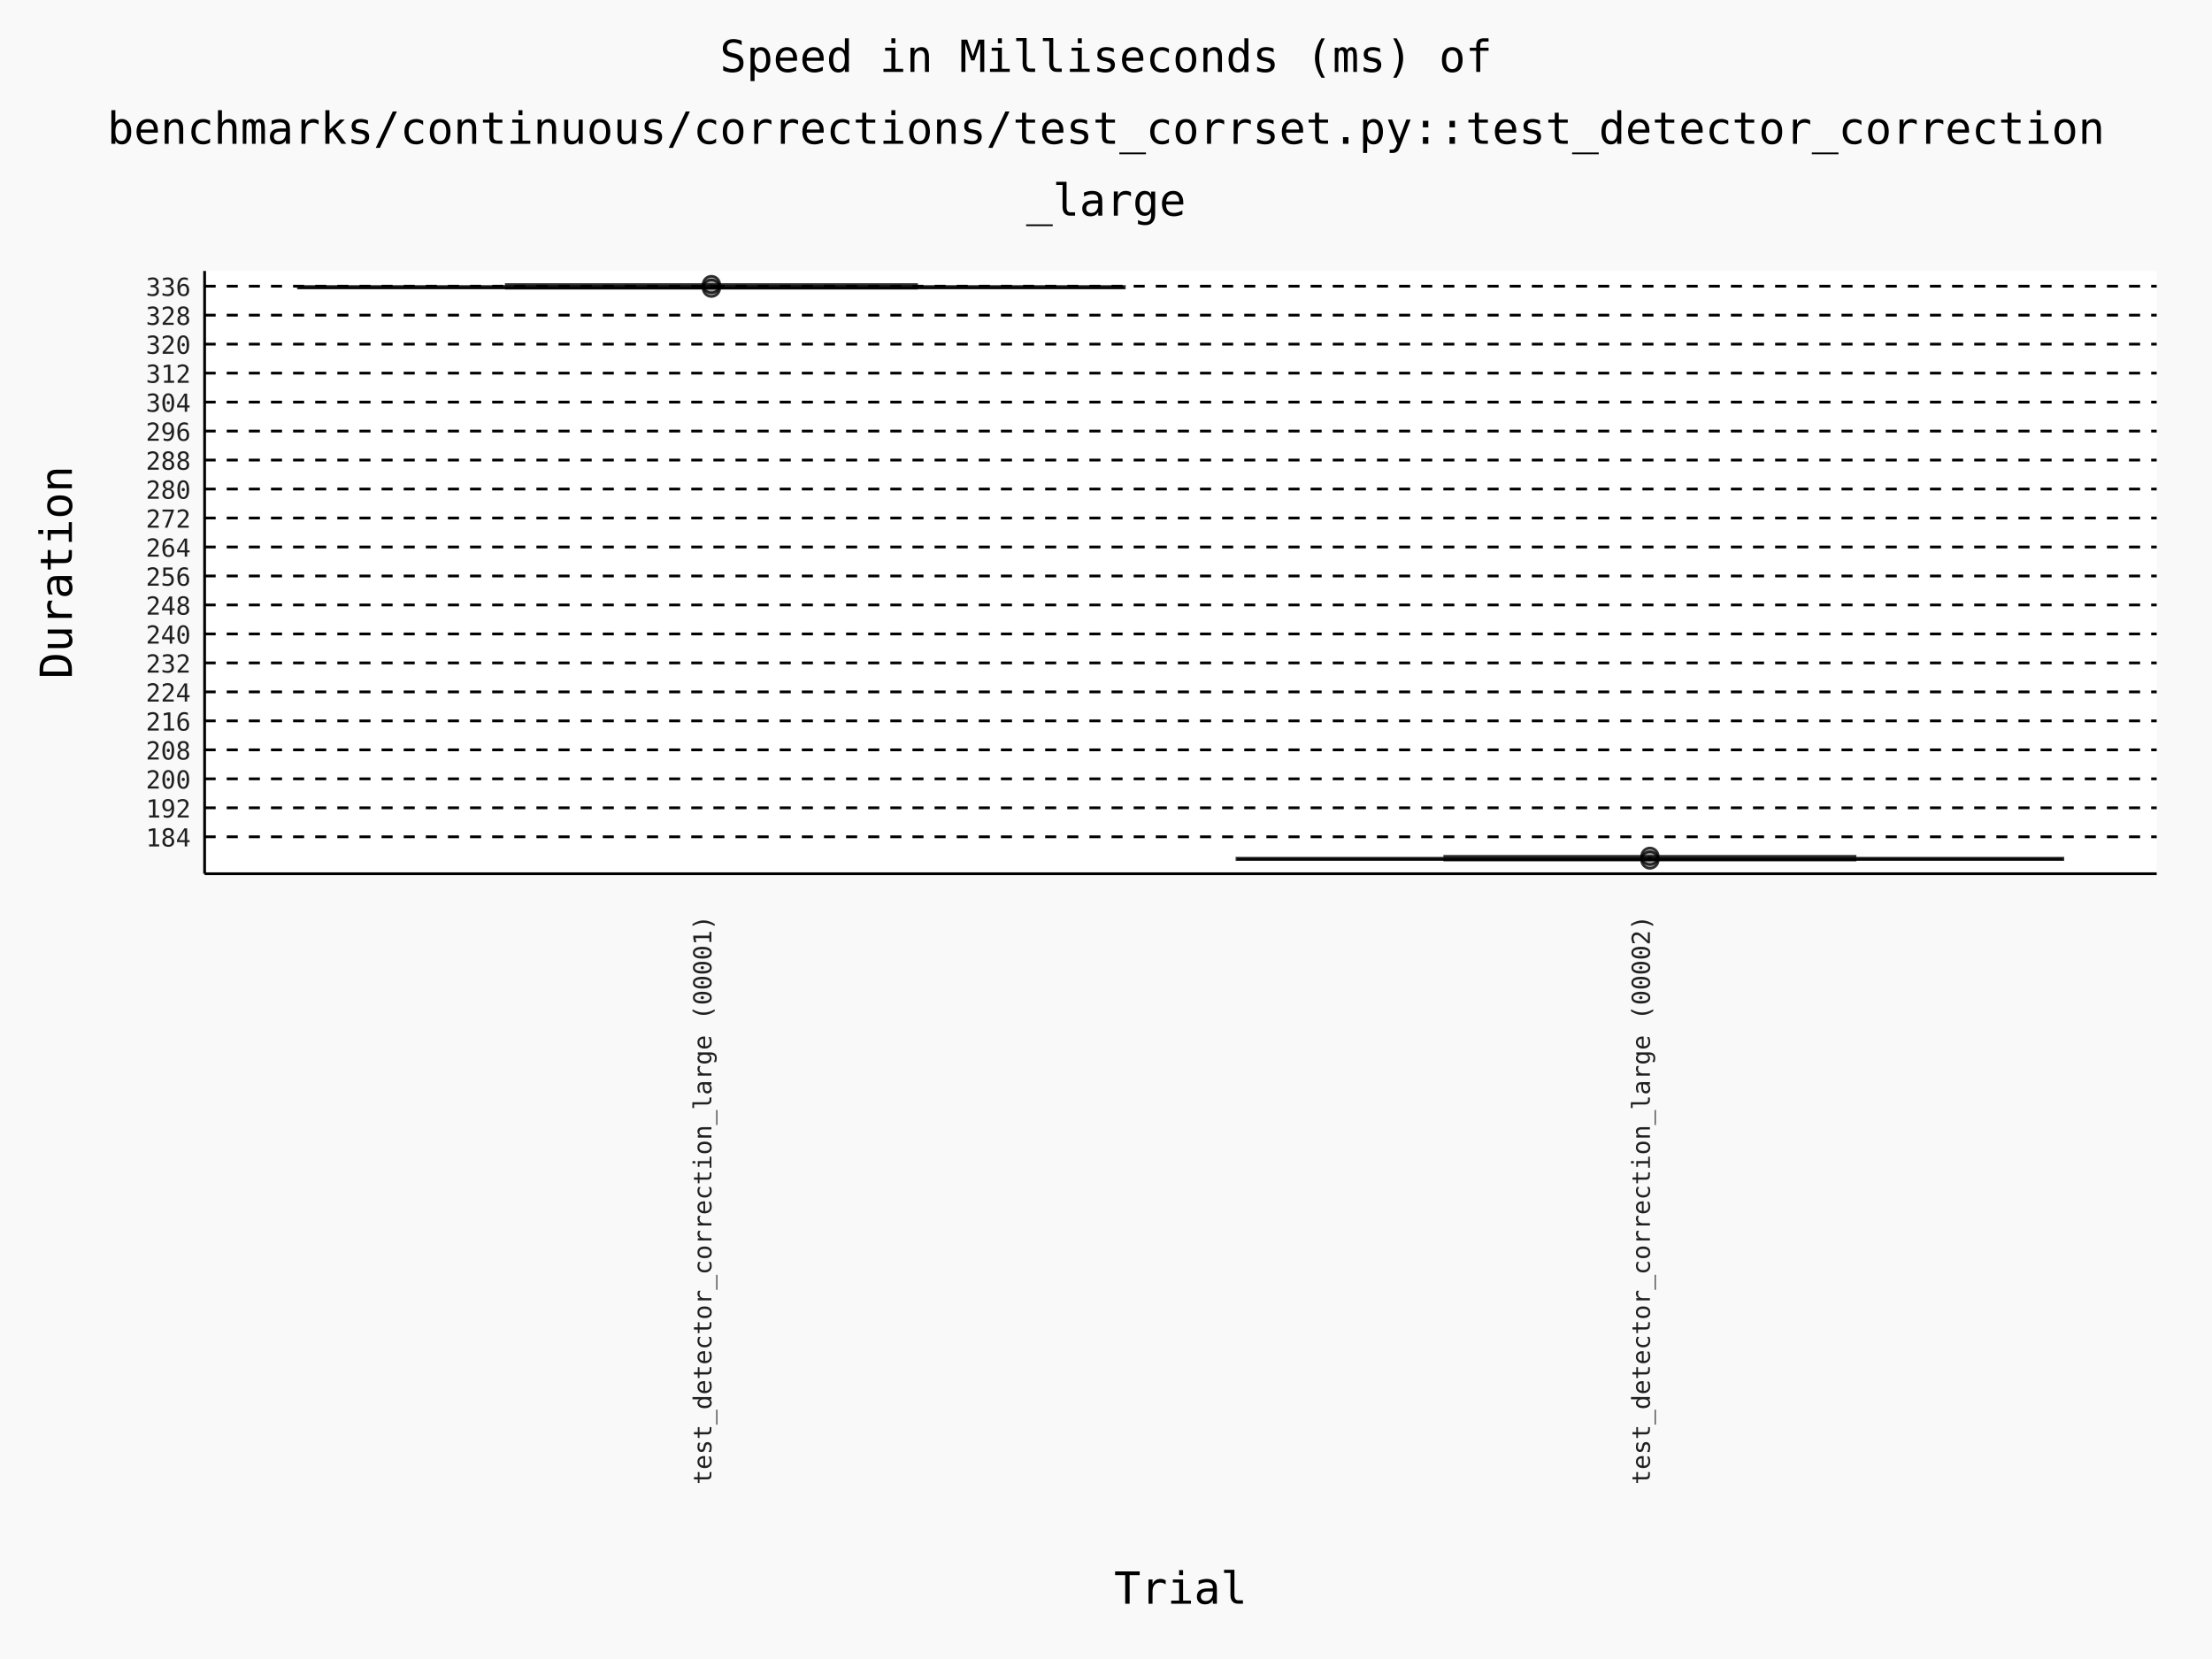
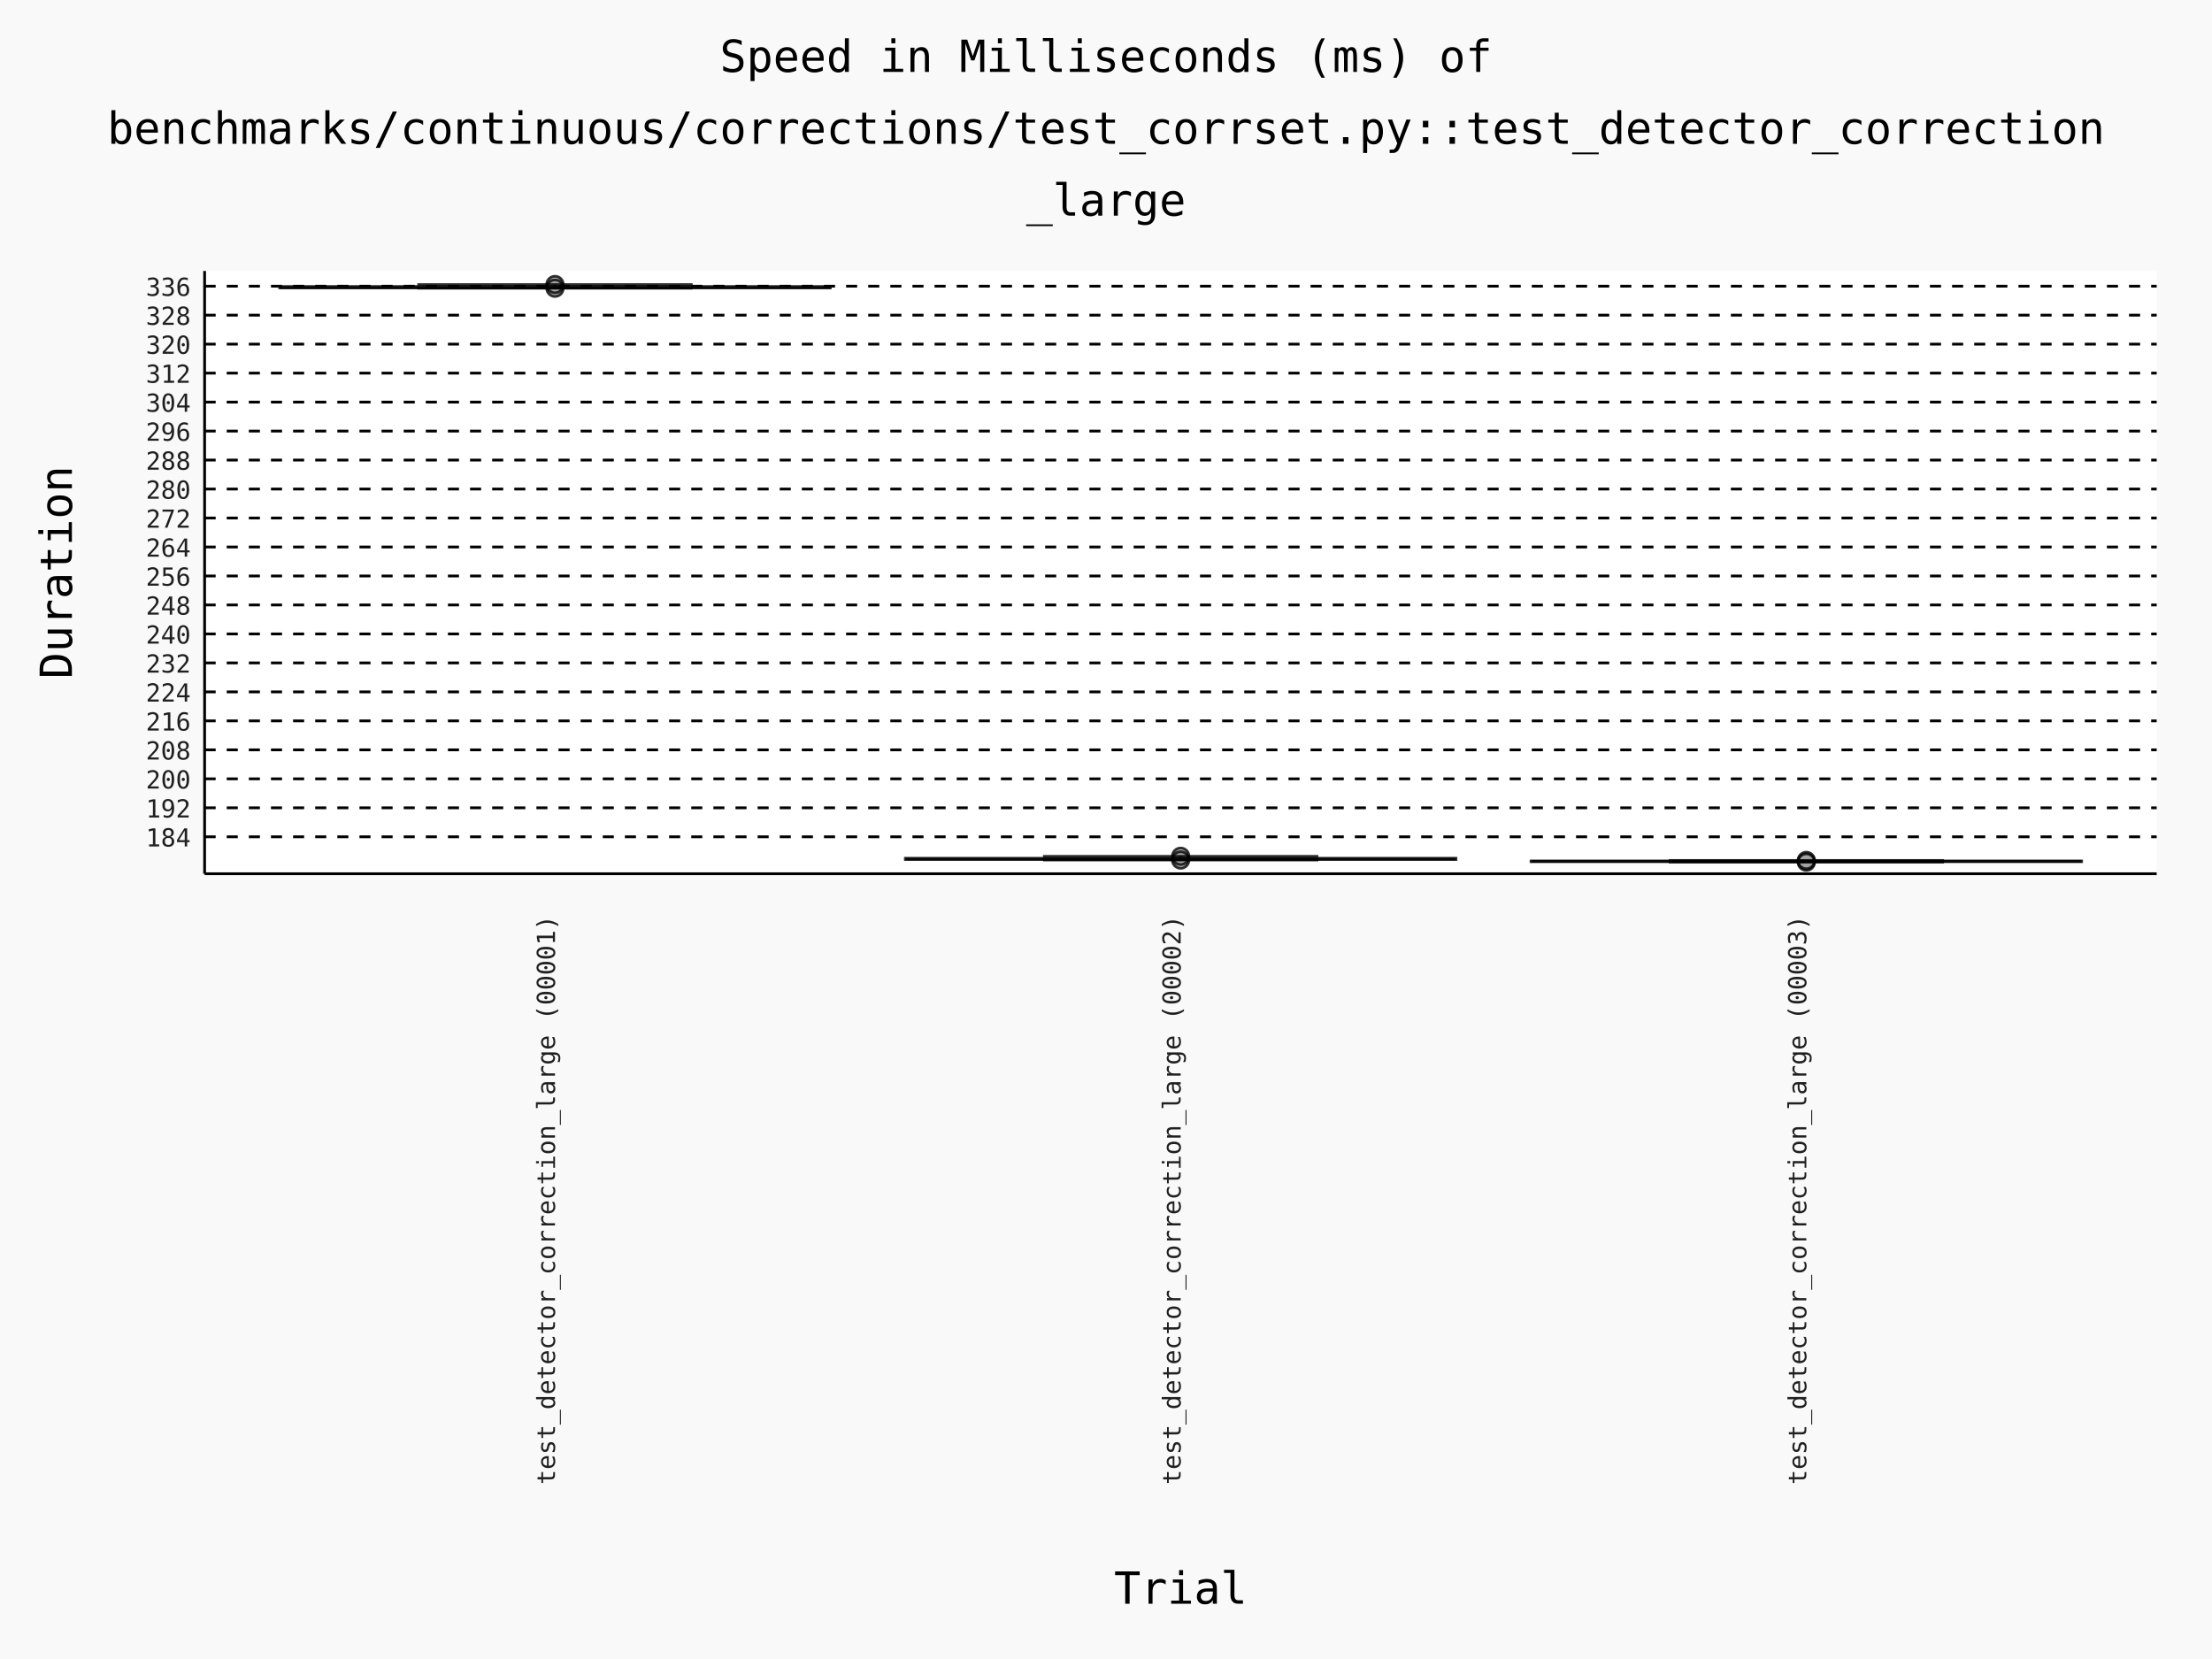
- <svg xmlns="http://www.w3.org/2000/svg" id="chart-1921706d-a74e-4292-a0cc-540ccca038f9" class="pygal-chart" viewBox="0 0 800 600">
+ <svg xmlns="http://www.w3.org/2000/svg" id="chart-6e4429da-f312-49e5-a32e-5d4ee925da35" class="pygal-chart" viewBox="0 0 800 600">
  <defs>
-     <style type="text/css">#chart-1921706d-a74e-4292-a0cc-540ccca038f9{-webkit-user-select:none;-webkit-font-smoothing:antialiased;font-family:Consolas,"Deja Vu Sans Mono","Bitstream Vera Sans Mono","Courier New",monospace}#chart-1921706d-a74e-4292-a0cc-540ccca038f9 .title{font-family:Consolas,"Deja Vu Sans Mono","Bitstream Vera Sans Mono","Courier New",monospace;font-size:16px}#chart-1921706d-a74e-4292-a0cc-540ccca038f9 .legends .legend text{font-family:Consolas,"Deja Vu Sans Mono","Bitstream Vera Sans Mono","Courier New",monospace;font-size:14px}#chart-1921706d-a74e-4292-a0cc-540ccca038f9 .axis text{font-family:Consolas,"Deja Vu Sans Mono","Bitstream Vera Sans Mono","Courier New",monospace;font-size:10px}#chart-1921706d-a74e-4292-a0cc-540ccca038f9 .axis text.major{font-family:Consolas,"Deja Vu Sans Mono","Bitstream Vera Sans Mono","Courier New",monospace;font-size:10px}#chart-1921706d-a74e-4292-a0cc-540ccca038f9 .text-overlay text.value{font-family:Consolas,"Deja Vu Sans Mono","Bitstream Vera Sans Mono","Courier New",monospace;font-size:16px}#chart-1921706d-a74e-4292-a0cc-540ccca038f9 .text-overlay text.label{font-family:Consolas,"Deja Vu Sans Mono","Bitstream Vera Sans Mono","Courier New",monospace;font-size:10px}#chart-1921706d-a74e-4292-a0cc-540ccca038f9 .tooltip{font-family:Consolas,"Deja Vu Sans Mono","Bitstream Vera Sans Mono","Courier New",monospace;font-size:14px}#chart-1921706d-a74e-4292-a0cc-540ccca038f9 text.no_data{font-family:Consolas,"Deja Vu Sans Mono","Bitstream Vera Sans Mono","Courier New",monospace;font-size:64px}
- #chart-1921706d-a74e-4292-a0cc-540ccca038f9{background-color:rgba(249,249,249,1)}#chart-1921706d-a74e-4292-a0cc-540ccca038f9 path,#chart-1921706d-a74e-4292-a0cc-540ccca038f9 line,#chart-1921706d-a74e-4292-a0cc-540ccca038f9 rect,#chart-1921706d-a74e-4292-a0cc-540ccca038f9 circle{-webkit-transition:150ms;-moz-transition:150ms;transition:150ms}#chart-1921706d-a74e-4292-a0cc-540ccca038f9 .graph &gt; .background{fill:rgba(249,249,249,1)}#chart-1921706d-a74e-4292-a0cc-540ccca038f9 .plot &gt; .background{fill:rgba(255,255,255,1)}#chart-1921706d-a74e-4292-a0cc-540ccca038f9 .graph{fill:rgba(0,0,0,.87)}#chart-1921706d-a74e-4292-a0cc-540ccca038f9 text.no_data{fill:rgba(0,0,0,1)}#chart-1921706d-a74e-4292-a0cc-540ccca038f9 .title{fill:rgba(0,0,0,1)}#chart-1921706d-a74e-4292-a0cc-540ccca038f9 .legends .legend text{fill:rgba(0,0,0,.87)}#chart-1921706d-a74e-4292-a0cc-540ccca038f9 .legends .legend:hover text{fill:rgba(0,0,0,1)}#chart-1921706d-a74e-4292-a0cc-540ccca038f9 .axis .line{stroke:rgba(0,0,0,1)}#chart-1921706d-a74e-4292-a0cc-540ccca038f9 .axis .guide.line{stroke:rgba(0,0,0,.54)}#chart-1921706d-a74e-4292-a0cc-540ccca038f9 .axis .major.line{stroke:rgba(0,0,0,.87)}#chart-1921706d-a74e-4292-a0cc-540ccca038f9 .axis text.major{fill:rgba(0,0,0,1)}#chart-1921706d-a74e-4292-a0cc-540ccca038f9 .axis.y .guides:hover .guide.line,#chart-1921706d-a74e-4292-a0cc-540ccca038f9 .line-graph .axis.x .guides:hover .guide.line,#chart-1921706d-a74e-4292-a0cc-540ccca038f9 .stackedline-graph .axis.x .guides:hover .guide.line,#chart-1921706d-a74e-4292-a0cc-540ccca038f9 .xy-graph .axis.x .guides:hover .guide.line{stroke:rgba(0,0,0,1)}#chart-1921706d-a74e-4292-a0cc-540ccca038f9 .axis .guides:hover text{fill:rgba(0,0,0,1)}#chart-1921706d-a74e-4292-a0cc-540ccca038f9 .reactive{fill-opacity:.7;stroke-opacity:.8;stroke-width:1}#chart-1921706d-a74e-4292-a0cc-540ccca038f9 .ci{stroke:rgba(0,0,0,.87)}#chart-1921706d-a74e-4292-a0cc-540ccca038f9 .reactive.active,#chart-1921706d-a74e-4292-a0cc-540ccca038f9 .active .reactive{fill-opacity:.8;stroke-opacity:.9;stroke-width:4}#chart-1921706d-a74e-4292-a0cc-540ccca038f9 .ci .reactive.active{stroke-width:1.5}#chart-1921706d-a74e-4292-a0cc-540ccca038f9 .series text{fill:rgba(0,0,0,1)}#chart-1921706d-a74e-4292-a0cc-540ccca038f9 .tooltip rect{fill:rgba(255,255,255,1);stroke:rgba(0,0,0,1);-webkit-transition:opacity 150ms;-moz-transition:opacity 150ms;transition:opacity 150ms}#chart-1921706d-a74e-4292-a0cc-540ccca038f9 .tooltip .label{fill:rgba(0,0,0,.87)}#chart-1921706d-a74e-4292-a0cc-540ccca038f9 .tooltip .label{fill:rgba(0,0,0,.87)}#chart-1921706d-a74e-4292-a0cc-540ccca038f9 .tooltip .legend{font-size:.8em;fill:rgba(0,0,0,.54)}#chart-1921706d-a74e-4292-a0cc-540ccca038f9 .tooltip .x_label{font-size:.6em;fill:rgba(0,0,0,1)}#chart-1921706d-a74e-4292-a0cc-540ccca038f9 .tooltip .xlink{font-size:.5em;text-decoration:underline}#chart-1921706d-a74e-4292-a0cc-540ccca038f9 .tooltip .value{font-size:1.5em}#chart-1921706d-a74e-4292-a0cc-540ccca038f9 .bound{font-size:.5em}#chart-1921706d-a74e-4292-a0cc-540ccca038f9 .max-value{font-size:.75em;fill:rgba(0,0,0,.54)}#chart-1921706d-a74e-4292-a0cc-540ccca038f9 .map-element{fill:rgba(255,255,255,1);stroke:rgba(0,0,0,.54) !important}#chart-1921706d-a74e-4292-a0cc-540ccca038f9 .map-element .reactive{fill-opacity:inherit;stroke-opacity:inherit}#chart-1921706d-a74e-4292-a0cc-540ccca038f9 .color-0,#chart-1921706d-a74e-4292-a0cc-540ccca038f9 .color-0 a:visited{stroke:#000000;fill:#000000}#chart-1921706d-a74e-4292-a0cc-540ccca038f9 .color-1,#chart-1921706d-a74e-4292-a0cc-540ccca038f9 .color-1 a:visited{stroke:#000000;fill:#000000}#chart-1921706d-a74e-4292-a0cc-540ccca038f9 .text-overlay .color-0 text{fill:white}#chart-1921706d-a74e-4292-a0cc-540ccca038f9 .text-overlay .color-1 text{fill:white}
- #chart-1921706d-a74e-4292-a0cc-540ccca038f9 text.no_data{text-anchor:middle}#chart-1921706d-a74e-4292-a0cc-540ccca038f9 .guide.line{fill:none}#chart-1921706d-a74e-4292-a0cc-540ccca038f9 .centered{text-anchor:middle}#chart-1921706d-a74e-4292-a0cc-540ccca038f9 .title{text-anchor:middle}#chart-1921706d-a74e-4292-a0cc-540ccca038f9 .legends .legend text{fill-opacity:1}#chart-1921706d-a74e-4292-a0cc-540ccca038f9 .axis.x text{text-anchor:middle}#chart-1921706d-a74e-4292-a0cc-540ccca038f9 .axis.x:not(.web) text[transform]{text-anchor:start}#chart-1921706d-a74e-4292-a0cc-540ccca038f9 .axis.x:not(.web) text[transform].backwards{text-anchor:end}#chart-1921706d-a74e-4292-a0cc-540ccca038f9 .axis.y text{text-anchor:end}#chart-1921706d-a74e-4292-a0cc-540ccca038f9 .axis.y text[transform].backwards{text-anchor:start}#chart-1921706d-a74e-4292-a0cc-540ccca038f9 .axis.y2 text{text-anchor:start}#chart-1921706d-a74e-4292-a0cc-540ccca038f9 .axis.y2 text[transform].backwards{text-anchor:end}#chart-1921706d-a74e-4292-a0cc-540ccca038f9 .axis .guide.line{stroke-dasharray:4,4;stroke:black}#chart-1921706d-a74e-4292-a0cc-540ccca038f9 .axis .major.guide.line{stroke-dasharray:6,6;stroke:black}#chart-1921706d-a74e-4292-a0cc-540ccca038f9 .horizontal .axis.y .guide.line,#chart-1921706d-a74e-4292-a0cc-540ccca038f9 .horizontal .axis.y2 .guide.line,#chart-1921706d-a74e-4292-a0cc-540ccca038f9 .vertical .axis.x .guide.line{opacity:0}#chart-1921706d-a74e-4292-a0cc-540ccca038f9 .horizontal .axis.always_show .guide.line,#chart-1921706d-a74e-4292-a0cc-540ccca038f9 .vertical .axis.always_show .guide.line{opacity:1 !important}#chart-1921706d-a74e-4292-a0cc-540ccca038f9 .axis.y .guides:hover .guide.line,#chart-1921706d-a74e-4292-a0cc-540ccca038f9 .axis.y2 .guides:hover .guide.line,#chart-1921706d-a74e-4292-a0cc-540ccca038f9 .axis.x .guides:hover .guide.line{opacity:1}#chart-1921706d-a74e-4292-a0cc-540ccca038f9 .axis .guides:hover text{opacity:1}#chart-1921706d-a74e-4292-a0cc-540ccca038f9 .nofill{fill:none}#chart-1921706d-a74e-4292-a0cc-540ccca038f9 .subtle-fill{fill-opacity:.2}#chart-1921706d-a74e-4292-a0cc-540ccca038f9 .dot{stroke-width:1px;fill-opacity:1;stroke-opacity:1}#chart-1921706d-a74e-4292-a0cc-540ccca038f9 .dot.active{stroke-width:5px}#chart-1921706d-a74e-4292-a0cc-540ccca038f9 .dot.negative{fill:transparent}#chart-1921706d-a74e-4292-a0cc-540ccca038f9 text,#chart-1921706d-a74e-4292-a0cc-540ccca038f9 tspan{stroke:none !important}#chart-1921706d-a74e-4292-a0cc-540ccca038f9 .series text.active{opacity:1}#chart-1921706d-a74e-4292-a0cc-540ccca038f9 .tooltip rect{fill-opacity:.95;stroke-width:.5}#chart-1921706d-a74e-4292-a0cc-540ccca038f9 .tooltip text{fill-opacity:1}#chart-1921706d-a74e-4292-a0cc-540ccca038f9 .showable{visibility:hidden}#chart-1921706d-a74e-4292-a0cc-540ccca038f9 .showable.shown{visibility:visible}#chart-1921706d-a74e-4292-a0cc-540ccca038f9 .gauge-background{fill:rgba(229,229,229,1);stroke:none}#chart-1921706d-a74e-4292-a0cc-540ccca038f9 .bg-lines{stroke:rgba(249,249,249,1);stroke-width:2px}
+     <style type="text/css">#chart-6e4429da-f312-49e5-a32e-5d4ee925da35{-webkit-user-select:none;-webkit-font-smoothing:antialiased;font-family:Consolas,"Deja Vu Sans Mono","Bitstream Vera Sans Mono","Courier New",monospace}#chart-6e4429da-f312-49e5-a32e-5d4ee925da35 .title{font-family:Consolas,"Deja Vu Sans Mono","Bitstream Vera Sans Mono","Courier New",monospace;font-size:16px}#chart-6e4429da-f312-49e5-a32e-5d4ee925da35 .legends .legend text{font-family:Consolas,"Deja Vu Sans Mono","Bitstream Vera Sans Mono","Courier New",monospace;font-size:14px}#chart-6e4429da-f312-49e5-a32e-5d4ee925da35 .axis text{font-family:Consolas,"Deja Vu Sans Mono","Bitstream Vera Sans Mono","Courier New",monospace;font-size:10px}#chart-6e4429da-f312-49e5-a32e-5d4ee925da35 .axis text.major{font-family:Consolas,"Deja Vu Sans Mono","Bitstream Vera Sans Mono","Courier New",monospace;font-size:10px}#chart-6e4429da-f312-49e5-a32e-5d4ee925da35 .text-overlay text.value{font-family:Consolas,"Deja Vu Sans Mono","Bitstream Vera Sans Mono","Courier New",monospace;font-size:16px}#chart-6e4429da-f312-49e5-a32e-5d4ee925da35 .text-overlay text.label{font-family:Consolas,"Deja Vu Sans Mono","Bitstream Vera Sans Mono","Courier New",monospace;font-size:10px}#chart-6e4429da-f312-49e5-a32e-5d4ee925da35 .tooltip{font-family:Consolas,"Deja Vu Sans Mono","Bitstream Vera Sans Mono","Courier New",monospace;font-size:14px}#chart-6e4429da-f312-49e5-a32e-5d4ee925da35 text.no_data{font-family:Consolas,"Deja Vu Sans Mono","Bitstream Vera Sans Mono","Courier New",monospace;font-size:64px}
+ #chart-6e4429da-f312-49e5-a32e-5d4ee925da35{background-color:rgba(249,249,249,1)}#chart-6e4429da-f312-49e5-a32e-5d4ee925da35 path,#chart-6e4429da-f312-49e5-a32e-5d4ee925da35 line,#chart-6e4429da-f312-49e5-a32e-5d4ee925da35 rect,#chart-6e4429da-f312-49e5-a32e-5d4ee925da35 circle{-webkit-transition:150ms;-moz-transition:150ms;transition:150ms}#chart-6e4429da-f312-49e5-a32e-5d4ee925da35 .graph &gt; .background{fill:rgba(249,249,249,1)}#chart-6e4429da-f312-49e5-a32e-5d4ee925da35 .plot &gt; .background{fill:rgba(255,255,255,1)}#chart-6e4429da-f312-49e5-a32e-5d4ee925da35 .graph{fill:rgba(0,0,0,.87)}#chart-6e4429da-f312-49e5-a32e-5d4ee925da35 text.no_data{fill:rgba(0,0,0,1)}#chart-6e4429da-f312-49e5-a32e-5d4ee925da35 .title{fill:rgba(0,0,0,1)}#chart-6e4429da-f312-49e5-a32e-5d4ee925da35 .legends .legend text{fill:rgba(0,0,0,.87)}#chart-6e4429da-f312-49e5-a32e-5d4ee925da35 .legends .legend:hover text{fill:rgba(0,0,0,1)}#chart-6e4429da-f312-49e5-a32e-5d4ee925da35 .axis .line{stroke:rgba(0,0,0,1)}#chart-6e4429da-f312-49e5-a32e-5d4ee925da35 .axis .guide.line{stroke:rgba(0,0,0,.54)}#chart-6e4429da-f312-49e5-a32e-5d4ee925da35 .axis .major.line{stroke:rgba(0,0,0,.87)}#chart-6e4429da-f312-49e5-a32e-5d4ee925da35 .axis text.major{fill:rgba(0,0,0,1)}#chart-6e4429da-f312-49e5-a32e-5d4ee925da35 .axis.y .guides:hover .guide.line,#chart-6e4429da-f312-49e5-a32e-5d4ee925da35 .line-graph .axis.x .guides:hover .guide.line,#chart-6e4429da-f312-49e5-a32e-5d4ee925da35 .stackedline-graph .axis.x .guides:hover .guide.line,#chart-6e4429da-f312-49e5-a32e-5d4ee925da35 .xy-graph .axis.x .guides:hover .guide.line{stroke:rgba(0,0,0,1)}#chart-6e4429da-f312-49e5-a32e-5d4ee925da35 .axis .guides:hover text{fill:rgba(0,0,0,1)}#chart-6e4429da-f312-49e5-a32e-5d4ee925da35 .reactive{fill-opacity:.7;stroke-opacity:.8;stroke-width:1}#chart-6e4429da-f312-49e5-a32e-5d4ee925da35 .ci{stroke:rgba(0,0,0,.87)}#chart-6e4429da-f312-49e5-a32e-5d4ee925da35 .reactive.active,#chart-6e4429da-f312-49e5-a32e-5d4ee925da35 .active .reactive{fill-opacity:.8;stroke-opacity:.9;stroke-width:4}#chart-6e4429da-f312-49e5-a32e-5d4ee925da35 .ci .reactive.active{stroke-width:1.5}#chart-6e4429da-f312-49e5-a32e-5d4ee925da35 .series text{fill:rgba(0,0,0,1)}#chart-6e4429da-f312-49e5-a32e-5d4ee925da35 .tooltip rect{fill:rgba(255,255,255,1);stroke:rgba(0,0,0,1);-webkit-transition:opacity 150ms;-moz-transition:opacity 150ms;transition:opacity 150ms}#chart-6e4429da-f312-49e5-a32e-5d4ee925da35 .tooltip .label{fill:rgba(0,0,0,.87)}#chart-6e4429da-f312-49e5-a32e-5d4ee925da35 .tooltip .label{fill:rgba(0,0,0,.87)}#chart-6e4429da-f312-49e5-a32e-5d4ee925da35 .tooltip .legend{font-size:.8em;fill:rgba(0,0,0,.54)}#chart-6e4429da-f312-49e5-a32e-5d4ee925da35 .tooltip .x_label{font-size:.6em;fill:rgba(0,0,0,1)}#chart-6e4429da-f312-49e5-a32e-5d4ee925da35 .tooltip .xlink{font-size:.5em;text-decoration:underline}#chart-6e4429da-f312-49e5-a32e-5d4ee925da35 .tooltip .value{font-size:1.5em}#chart-6e4429da-f312-49e5-a32e-5d4ee925da35 .bound{font-size:.5em}#chart-6e4429da-f312-49e5-a32e-5d4ee925da35 .max-value{font-size:.75em;fill:rgba(0,0,0,.54)}#chart-6e4429da-f312-49e5-a32e-5d4ee925da35 .map-element{fill:rgba(255,255,255,1);stroke:rgba(0,0,0,.54) !important}#chart-6e4429da-f312-49e5-a32e-5d4ee925da35 .map-element .reactive{fill-opacity:inherit;stroke-opacity:inherit}#chart-6e4429da-f312-49e5-a32e-5d4ee925da35 .color-0,#chart-6e4429da-f312-49e5-a32e-5d4ee925da35 .color-0 a:visited{stroke:#000000;fill:#000000}#chart-6e4429da-f312-49e5-a32e-5d4ee925da35 .color-1,#chart-6e4429da-f312-49e5-a32e-5d4ee925da35 .color-1 a:visited{stroke:#000000;fill:#000000}#chart-6e4429da-f312-49e5-a32e-5d4ee925da35 .color-2,#chart-6e4429da-f312-49e5-a32e-5d4ee925da35 .color-2 a:visited{stroke:#000000;fill:#000000}#chart-6e4429da-f312-49e5-a32e-5d4ee925da35 .text-overlay .color-0 text{fill:white}#chart-6e4429da-f312-49e5-a32e-5d4ee925da35 .text-overlay .color-1 text{fill:white}#chart-6e4429da-f312-49e5-a32e-5d4ee925da35 .text-overlay .color-2 text{fill:white}
+ #chart-6e4429da-f312-49e5-a32e-5d4ee925da35 text.no_data{text-anchor:middle}#chart-6e4429da-f312-49e5-a32e-5d4ee925da35 .guide.line{fill:none}#chart-6e4429da-f312-49e5-a32e-5d4ee925da35 .centered{text-anchor:middle}#chart-6e4429da-f312-49e5-a32e-5d4ee925da35 .title{text-anchor:middle}#chart-6e4429da-f312-49e5-a32e-5d4ee925da35 .legends .legend text{fill-opacity:1}#chart-6e4429da-f312-49e5-a32e-5d4ee925da35 .axis.x text{text-anchor:middle}#chart-6e4429da-f312-49e5-a32e-5d4ee925da35 .axis.x:not(.web) text[transform]{text-anchor:start}#chart-6e4429da-f312-49e5-a32e-5d4ee925da35 .axis.x:not(.web) text[transform].backwards{text-anchor:end}#chart-6e4429da-f312-49e5-a32e-5d4ee925da35 .axis.y text{text-anchor:end}#chart-6e4429da-f312-49e5-a32e-5d4ee925da35 .axis.y text[transform].backwards{text-anchor:start}#chart-6e4429da-f312-49e5-a32e-5d4ee925da35 .axis.y2 text{text-anchor:start}#chart-6e4429da-f312-49e5-a32e-5d4ee925da35 .axis.y2 text[transform].backwards{text-anchor:end}#chart-6e4429da-f312-49e5-a32e-5d4ee925da35 .axis .guide.line{stroke-dasharray:4,4;stroke:black}#chart-6e4429da-f312-49e5-a32e-5d4ee925da35 .axis .major.guide.line{stroke-dasharray:6,6;stroke:black}#chart-6e4429da-f312-49e5-a32e-5d4ee925da35 .horizontal .axis.y .guide.line,#chart-6e4429da-f312-49e5-a32e-5d4ee925da35 .horizontal .axis.y2 .guide.line,#chart-6e4429da-f312-49e5-a32e-5d4ee925da35 .vertical .axis.x .guide.line{opacity:0}#chart-6e4429da-f312-49e5-a32e-5d4ee925da35 .horizontal .axis.always_show .guide.line,#chart-6e4429da-f312-49e5-a32e-5d4ee925da35 .vertical .axis.always_show .guide.line{opacity:1 !important}#chart-6e4429da-f312-49e5-a32e-5d4ee925da35 .axis.y .guides:hover .guide.line,#chart-6e4429da-f312-49e5-a32e-5d4ee925da35 .axis.y2 .guides:hover .guide.line,#chart-6e4429da-f312-49e5-a32e-5d4ee925da35 .axis.x .guides:hover .guide.line{opacity:1}#chart-6e4429da-f312-49e5-a32e-5d4ee925da35 .axis .guides:hover text{opacity:1}#chart-6e4429da-f312-49e5-a32e-5d4ee925da35 .nofill{fill:none}#chart-6e4429da-f312-49e5-a32e-5d4ee925da35 .subtle-fill{fill-opacity:.2}#chart-6e4429da-f312-49e5-a32e-5d4ee925da35 .dot{stroke-width:1px;fill-opacity:1;stroke-opacity:1}#chart-6e4429da-f312-49e5-a32e-5d4ee925da35 .dot.active{stroke-width:5px}#chart-6e4429da-f312-49e5-a32e-5d4ee925da35 .dot.negative{fill:transparent}#chart-6e4429da-f312-49e5-a32e-5d4ee925da35 text,#chart-6e4429da-f312-49e5-a32e-5d4ee925da35 tspan{stroke:none !important}#chart-6e4429da-f312-49e5-a32e-5d4ee925da35 .series text.active{opacity:1}#chart-6e4429da-f312-49e5-a32e-5d4ee925da35 .tooltip rect{fill-opacity:.95;stroke-width:.5}#chart-6e4429da-f312-49e5-a32e-5d4ee925da35 .tooltip text{fill-opacity:1}#chart-6e4429da-f312-49e5-a32e-5d4ee925da35 .showable{visibility:hidden}#chart-6e4429da-f312-49e5-a32e-5d4ee925da35 .showable.shown{visibility:visible}#chart-6e4429da-f312-49e5-a32e-5d4ee925da35 .gauge-background{fill:rgba(229,229,229,1);stroke:none}#chart-6e4429da-f312-49e5-a32e-5d4ee925da35 .bg-lines{stroke:rgba(249,249,249,1);stroke-width:2px}
.tooltip .value{font-size:1em !important}.axis text{font-size:9px !important}</style>
  </defs>
  <g class="graph custombox-graph vertical">
    <rect x="0" y="0" width="800" height="600" class="background" />
    <g transform="translate(74, 98)" class="plot">
      <rect x="0" y="0" width="706.0" height="218.0" class="background" />
      <g class="axis y always_show">
        <path d="M0 218 h706" class="line" />
        <g class="guides">
          <path d="M0 204.637 h706" class="guide line" />
          <text x="-5" y="208.137" class="">184</text>
        </g>
        <g class="guides">
          <path d="M0 194.156 h706" class="guide line" />
          <text x="-5" y="197.656" class="">192</text>
        </g>
        <g class="guides">
          <path d="M0 183.675 h706" class="guide line" />
          <text x="-5" y="187.175" class="">200</text>
        </g>
        <g class="guides">
          <path d="M0 173.195 h706" class="guide line" />
          <text x="-5" y="176.695" class="">208</text>
        </g>
        <g class="guides">
          <path d="M0 162.714 h706" class="guide line" />
          <text x="-5" y="166.214" class="">216</text>
        </g>
        <g class="guides">
          <path d="M0 152.233 h706" class="guide line" />
          <text x="-5" y="155.733" class="">224</text>
        </g>
        <g class="guides">
          <path d="M0 141.752 h706" class="guide line" />
          <text x="-5" y="145.252" class="">232</text>
        </g>
        <g class="guides">
          <path d="M0 131.272 h706" class="guide line" />
          <text x="-5" y="134.772" class="">240</text>
        </g>
        <g class="guides">
          <path d="M0 120.791 h706" class="guide line" />
          <text x="-5" y="124.291" class="">248</text>
        </g>
        <g class="guides">
          <path d="M0 110.31 h706" class="guide line" />
          <text x="-5" y="113.81" class="">256</text>
        </g>
        <g class="guides">
          <path d="M0 99.829 h706" class="guide line" />
          <text x="-5" y="103.329" class="">264</text>
        </g>
        <g class="guides">
          <path d="M0 89.349 h706" class="guide line" />
          <text x="-5" y="92.849" class="">272</text>
        </g>
        <g class="guides">
          <path d="M0 78.868 h706" class="guide line" />
          <text x="-5" y="82.368" class="">280</text>
        </g>
        <g class="guides">
          <path d="M0 68.387 h706" class="guide line" />
          <text x="-5" y="71.887" class="">288</text>
        </g>
        <g class="guides">
          <path d="M0 57.906 h706" class="guide line" />
          <text x="-5" y="61.406" class="">296</text>
        </g>
        <g class="guides">
          <path d="M0 47.425 h706" class="guide line" />
          <text x="-5" y="50.925" class="">304</text>
        </g>
        <g class="guides">
          <path d="M0 36.945 h706" class="guide line" />
          <text x="-5" y="40.445" class="">312</text>
        </g>
        <g class="guides">
          <path d="M0 26.464 h706" class="guide line" />
          <text x="-5" y="29.964" class="">320</text>
        </g>
        <g class="guides">
          <path d="M0 15.983 h706" class="guide line" />
          <text x="-5" y="19.483" class="">328</text>
        </g>
        <g class="guides">
          <path d="M0 5.502 h706" class="guide line" />
          <text x="-5" y="9.002" class="">336</text>
        </g>
      </g>
      <g class="axis x">
        <path d="M0 0 v218" class="line" />
        <g class="guides">
-           <path d="M183.288 0 v218" class="guide line" />
-           <text x="183.288" y="233.0" class="backwards" transform="rotate(270 183.2885 233)">test_detector_correction_large (00001)</text>
+           <path d="M126.718 0 v218" class="guide line" />
+           <text x="126.718" y="233.0" class="backwards" transform="rotate(270 126.7179 233)">test_detector_correction_large (00001)</text>
        </g>
        <g class="guides">
-           <path d="M522.712 0 v218" class="guide line" />
-           <text x="522.712" y="233.0" class="backwards" transform="rotate(270 522.7115 233)">test_detector_correction_large (00002)</text>
+           <path d="M353 0 v218" class="guide line" />
+           <text x="353.0" y="233.0" class="backwards" transform="rotate(270 353 233)">test_detector_correction_large (00002)</text>
+         </g>
+         <g class="guides">
+           <path d="M579.282 0 v218" class="guide line" />
+           <text x="579.282" y="233.0" class="backwards" transform="rotate(270 579.2821 233)">test_detector_correction_large (00003)</text>
        </g>
      </g>
      <g class="series serie-0 color-0">
        <g class="boxes">
          <g class="box">
-             <path stroke-width="3" d="M108.615 6.215 L257.962 6.215" class="reactive tooltip-trigger" />
-             <path stroke-width="3" d="M33.942 5.991 L332.635 5.991" class="reactive tooltip-trigger" />
-             <path stroke-width="3" d="M108.615 4.923 L257.962 4.923" class="reactive tooltip-trigger" />
-             <path stroke-width="2" d="M183.288 6.215 L183.288 6.113" class="reactive tooltip-trigger" />
-             <path stroke-width="2" d="M183.288 4.923 L183.288 5.617" class="reactive tooltip-trigger" />
-             <rect x="33.942" y="5.617" height="0.495" width="298.692" class="subtle-fill reactive tooltip-trigger" />
-             <circle cx="183.288" cy="6.215" r="3" class="subtle-fill reactive tooltip-trigger" />
-             <circle cx="183.288" cy="4.923" r="3" class="subtle-fill reactive tooltip-trigger" />
+             <path stroke-width="3" d="M76.936 6.215 L176.5 6.215" class="reactive tooltip-trigger" />
+             <path stroke-width="3" d="M27.154 5.991 L226.282 5.991" class="reactive tooltip-trigger" />
+             <path stroke-width="3" d="M76.936 4.923 L176.5 4.923" class="reactive tooltip-trigger" />
+             <path stroke-width="2" d="M126.718 6.215 L126.718 6.113" class="reactive tooltip-trigger" />
+             <path stroke-width="2" d="M126.718 4.923 L126.718 5.617" class="reactive tooltip-trigger" />
+             <rect x="27.154" y="5.617" height="0.495" width="199.128" class="subtle-fill reactive tooltip-trigger" />
+             <circle cx="126.718" cy="6.215" r="3" class="subtle-fill reactive tooltip-trigger" />
+             <circle cx="126.718" cy="4.923" r="3" class="subtle-fill reactive tooltip-trigger" />
          </g>
        </g>
      </g>
      <g class="series serie-1 color-1">
        <g class="boxes">
          <g class="box">
-             <path stroke-width="3" d="M448.038 213.025 L597.385 213.025" class="reactive tooltip-trigger" />
-             <path stroke-width="3" d="M373.365 212.683 L672.058 212.683" class="reactive tooltip-trigger" />
-             <path stroke-width="3" d="M448.038 211.709 L597.385 211.709" class="reactive tooltip-trigger" />
-             <path stroke-width="2" d="M522.712 213.025 L522.712 212.837" class="reactive tooltip-trigger" />
-             <path stroke-width="2" d="M522.712 211.709 L522.712 212.405" class="reactive tooltip-trigger" />
-             <rect x="373.365" y="212.405" height="0.431" width="298.692" class="subtle-fill reactive tooltip-trigger" />
-             <circle cx="522.712" cy="213.025" r="3" class="subtle-fill reactive tooltip-trigger" />
-             <circle cx="522.712" cy="211.709" r="3" class="subtle-fill reactive tooltip-trigger" />
+             <path stroke-width="3" d="M303.218 213.025 L402.782 213.025" class="reactive tooltip-trigger" />
+             <path stroke-width="3" d="M253.436 212.683 L452.564 212.683" class="reactive tooltip-trigger" />
+             <path stroke-width="3" d="M303.218 211.709 L402.782 211.709" class="reactive tooltip-trigger" />
+             <path stroke-width="2" d="M353 213.025 L353 212.837" class="reactive tooltip-trigger" />
+             <path stroke-width="2" d="M353 211.709 L353 212.405" class="reactive tooltip-trigger" />
+             <rect x="253.436" y="212.405" height="0.431" width="199.128" class="subtle-fill reactive tooltip-trigger" />
+             <circle cx="353" cy="213.025" r="3" class="subtle-fill reactive tooltip-trigger" />
+             <circle cx="353" cy="211.709" r="3" class="subtle-fill reactive tooltip-trigger" />
+           </g>
+         </g>
+       </g>
+       <g class="series serie-2 color-2">
+         <g class="boxes">
+           <g class="box">
+             <path stroke-width="3" d="M529.5 213.791 L629.064 213.791" class="reactive tooltip-trigger" />
+             <path stroke-width="3" d="M479.718 213.502 L678.846 213.502" class="reactive tooltip-trigger" />
+             <path stroke-width="3" d="M529.5 213.206 L629.064 213.206" class="reactive tooltip-trigger" />
+             <path stroke-width="2" d="M579.282 213.791 L579.282 213.628" class="reactive tooltip-trigger" />
+             <path stroke-width="2" d="M579.282 213.206 L579.282 213.4" class="reactive tooltip-trigger" />
+             <rect x="479.718" y="213.4" height="0.228" width="199.128" class="subtle-fill reactive tooltip-trigger" />
+             <circle cx="579.282" cy="213.791" r="3" class="subtle-fill reactive tooltip-trigger" />
+             <circle cx="579.282" cy="213.206" r="3" class="subtle-fill reactive tooltip-trigger" />
          </g>
        </g>
      </g>
    </g>
    <g class="titles">
      <text x="400.0" y="26" class="title plot_title">Speed in Milliseconds (ms) of</text>
      <text x="400.0" y="52" class="title plot_title">benchmarks/continuous/corrections/test_corrset.py::test_detector_correction</text>
      <text x="400.0" y="78" class="title plot_title">_large</text>
      <text x="427.0" y="580.0" class="title">Trial</text>
      <text x="0" y="233.0" class="title" transform="rotate(-90 0 207)">Duration</text>
    </g>
    <g transform="translate(74, 98)" class="plot overlay">
      <g class="series serie-0 color-0" />
      <g class="series serie-1 color-1" />
+       <g class="series serie-2 color-2" />
    </g>
    <g transform="translate(74, 98)" class="plot text-overlay">
      <g class="series serie-0 color-0" />
      <g class="series serie-1 color-1" />
+       <g class="series serie-2 color-2" />
    </g>
    <g transform="translate(74, 98)" class="plot tooltip-overlay">
      <g transform="translate(0 0)" style="opacity: 0" class="tooltip">
        <rect rx="0" ry="0" width="0" height="0" class="tooltip-box" />
        <g class="text" />
      </g>
    </g>
  </g>
</svg>
